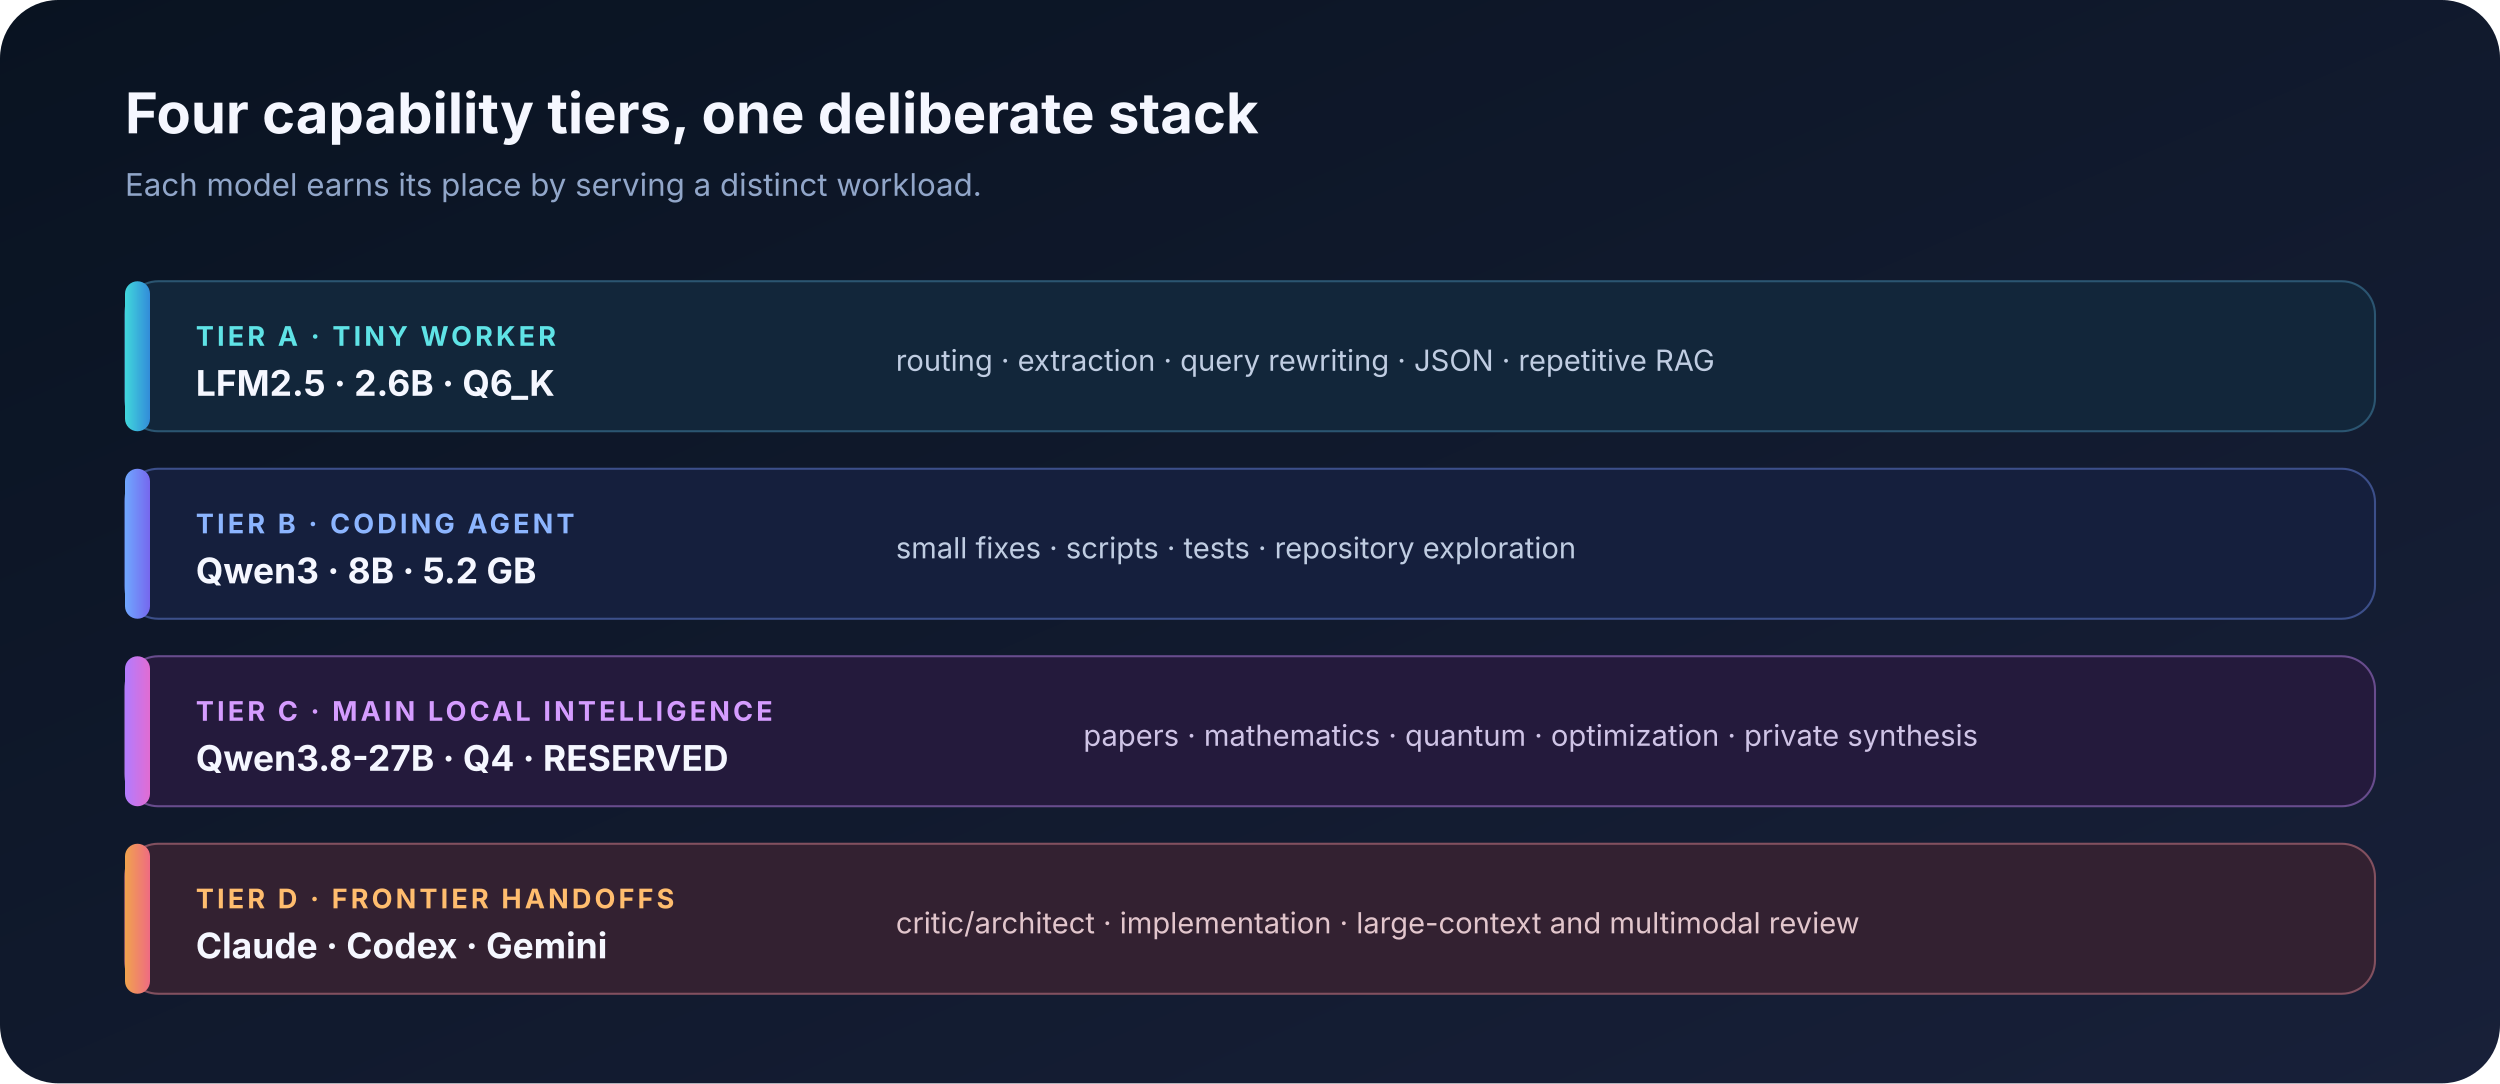
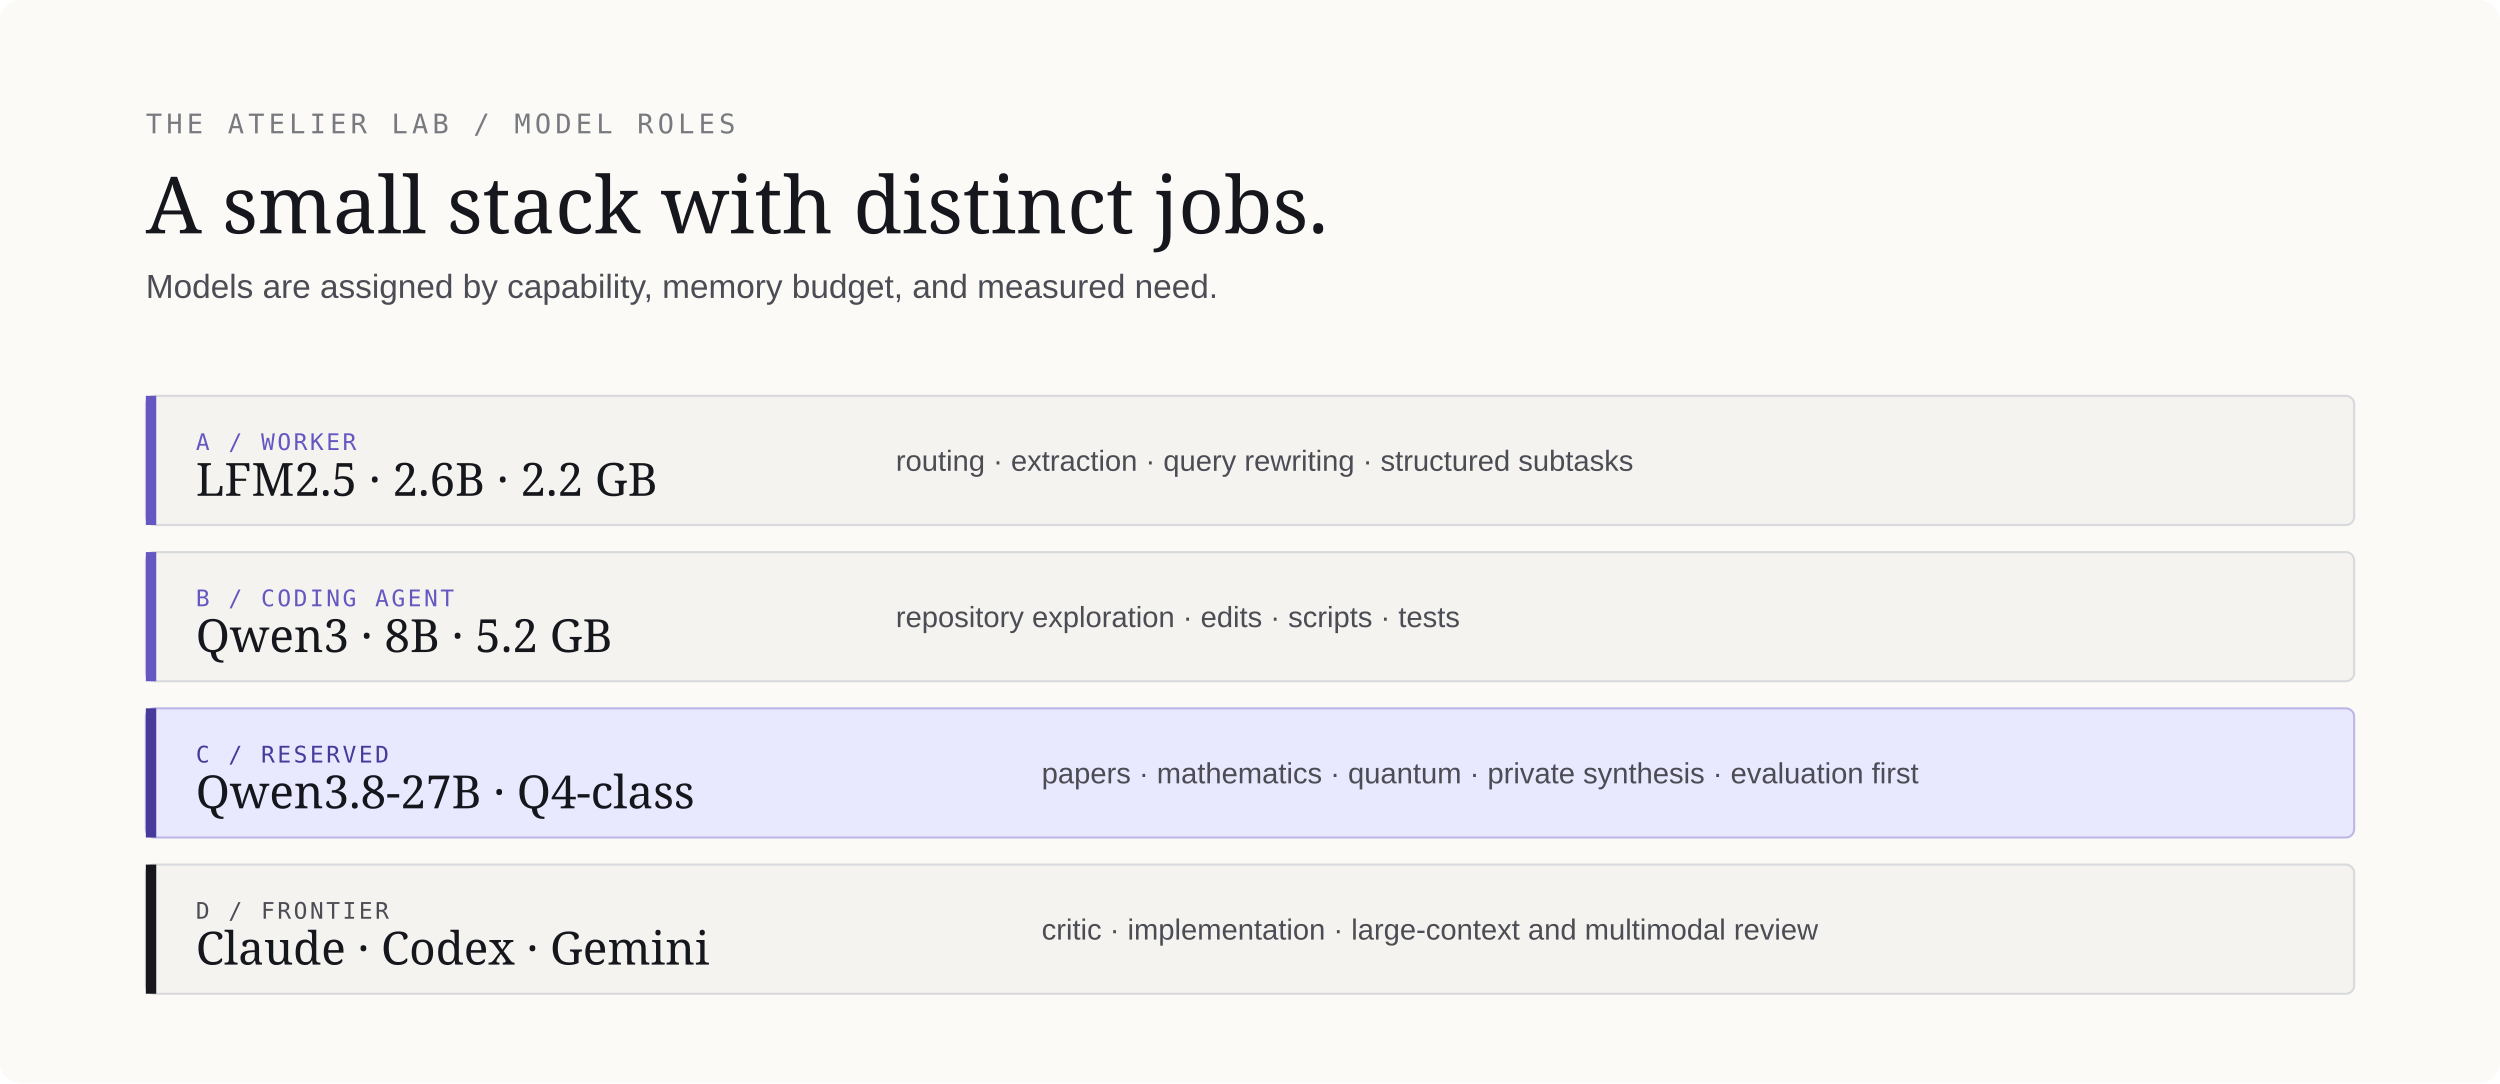
<svg xmlns="http://www.w3.org/2000/svg" width="1200" height="520" viewBox="0 0 1200 520" role="img" aria-labelledby="title desc">
-   <defs>
-     <linearGradient id="bg" x1="0" y1="0" x2="1" y2="1">
-       <stop offset="0" stop-color="#091321" />
-       <stop offset="1" stop-color="#182039" />
-     </linearGradient>
-     <linearGradient id="a" x1="0" y1="0" x2="1" y2="0">
-       <stop offset="0" stop-color="#41d8dc" />
-       <stop offset="1" stop-color="#328bd9" />
-     </linearGradient>
-     <linearGradient id="b" x1="0" y1="0" x2="1" y2="0">
-       <stop offset="0" stop-color="#6fa8ff" />
-       <stop offset="1" stop-color="#7667ee" />
-     </linearGradient>
-     <linearGradient id="c" x1="0" y1="0" x2="1" y2="0">
-       <stop offset="0" stop-color="#b27cff" />
-       <stop offset="1" stop-color="#e16cd2" />
-     </linearGradient>
-     <linearGradient id="d" x1="0" y1="0" x2="1" y2="0">
-       <stop offset="0" stop-color="#f0a34d" />
-       <stop offset="1" stop-color="#ef6b82" />
-     </linearGradient>
-   </defs>
-   <rect width="1200" height="520" rx="28" fill="url(#bg)" />
-   <text x="60" y="64" fill="#f5f7ff" font-family="Inter,Arial,sans-serif" font-size="27" font-weight="700">Four capability tiers, one deliberate stack</text>
-   <text x="60" y="94" fill="#91a6c9" font-family="Inter,Arial,sans-serif" font-size="15">Each model earns its place by serving a distinct workload.</text>
-   <g font-family="Inter,Arial,sans-serif">
-     <rect x="60" y="135" width="1080" height="72" rx="16" fill="#12263a" stroke="#2b5571" />
-     <rect x="60" y="135" width="12" height="72" rx="6" fill="url(#a)" />
-     <text x="94" y="166" fill="#5fe3e6" font-size="13" font-weight="700" letter-spacing="1.5">TIER A · TINY WORKER</text>
-     <text x="94" y="190" fill="#f5f7ff" font-size="17" font-weight="700">LFM2.5 · 2.6B · Q6_K</text>
-     <text x="430" y="178" fill="#c0cde2" font-size="14">routing · extraction · query rewriting · JSON · repetitive RAG</text>
-     <rect x="60" y="225" width="1080" height="72" rx="16" fill="#151f3d" stroke="#3c4f8a" />
-     <rect x="60" y="225" width="12" height="72" rx="6" fill="url(#b)" />
-     <text x="94" y="256" fill="#8cb5ff" font-size="13" font-weight="700" letter-spacing="1.5">TIER B · CODING AGENT</text>
-     <text x="94" y="280" fill="#f5f7ff" font-size="17" font-weight="700">Qwen3 · 8B · 5.2 GB</text>
-     <text x="430" y="268" fill="#c0cde2" font-size="14">small fixes · scripts · tests · repository exploration</text>
-     <rect x="60" y="315" width="1080" height="72" rx="16" fill="#241a3c" stroke="#684c8d" />
-     <rect x="60" y="315" width="12" height="72" rx="6" fill="url(#c)" />
-     <text x="94" y="346" fill="#d59cff" font-size="13" font-weight="700" letter-spacing="1.5">TIER C · MAIN LOCAL INTELLIGENCE</text>
-     <text x="94" y="370" fill="#f5f7ff" font-size="17" font-weight="700">Qwen3.8-27B · Q4 · RESERVED</text>
-     <text x="520" y="358" fill="#cfc4e6" font-size="14">papers · mathematics · quantum · optimization · private synthesis</text>
-     <rect x="60" y="405" width="1080" height="72" rx="16" fill="#332131" stroke="#82505f" />
-     <rect x="60" y="405" width="12" height="72" rx="6" fill="url(#d)" />
-     <text x="94" y="436" fill="#ffbd6e" font-size="13" font-weight="700" letter-spacing="1.5">TIER D · FRONTIER HANDOFFS</text>
-     <text x="94" y="460" fill="#f5f7ff" font-size="17" font-weight="700">Claude · Codex · Gemini</text>
-     <text x="430" y="448" fill="#e2c6cc" font-size="14">critic/architect · implementation · large-context and multimodal review</text>
+   <rect width="1200" height="520" rx="10" fill="#fbfaf7" />
+   <text x="70" y="64" fill="#797a80" font-family="IBM Plex Mono, SFMono-Regular, monospace" font-size="13" letter-spacing="2">THE ATELIER LAB  /  MODEL ROLES</text>
+   <text x="70" y="112" fill="#16171d" font-family="Newsreader, Georgia, serif" font-size="38">A small stack with distinct jobs.</text>
+   <text x="70" y="143" fill="#4c4c54" font-family="IBM Plex Sans, Arial, sans-serif" font-size="16">Models are assigned by capability, memory budget, and measured need.</text>
+   <g font-family="IBM Plex Sans, Arial, sans-serif">
+     <rect x="70" y="190" width="1060" height="62" rx="4" fill="#f4f3f0" stroke="#d8d9dd" />
+     <rect x="70" y="190" width="5" height="62" fill="#6457c1" />
+     <text x="94" y="216" fill="#6457c1" font-family="IBM Plex Mono, SFMono-Regular, monospace" font-size="11" letter-spacing="1.2">A  /  WORKER</text>
+     <text x="94" y="238" fill="#16171d" font-family="Newsreader, Georgia, serif" font-size="22">LFM2.5 · 2.6B · 2.2 GB</text>
+     <text x="430" y="226" fill="#4c4c54" font-size="14">routing · extraction · query rewriting · structured subtasks</text>
+     <rect x="70" y="265" width="1060" height="62" rx="4" fill="#f4f3f0" stroke="#d8d9dd" />
+     <rect x="70" y="265" width="5" height="62" fill="#6457c1" />
+     <text x="94" y="291" fill="#6457c1" font-family="IBM Plex Mono, SFMono-Regular, monospace" font-size="11" letter-spacing="1.2">B  /  CODING AGENT</text>
+     <text x="94" y="313" fill="#16171d" font-family="Newsreader, Georgia, serif" font-size="22">Qwen3 · 8B · 5.2 GB</text>
+     <text x="430" y="301" fill="#4c4c54" font-size="14">repository exploration · edits · scripts · tests</text>
+     <rect x="70" y="340" width="1060" height="62" rx="4" fill="#e8e8ff" stroke="#bcb7e4" />
+     <rect x="70" y="340" width="5" height="62" fill="#483a9a" />
+     <text x="94" y="366" fill="#483a9a" font-family="IBM Plex Mono, SFMono-Regular, monospace" font-size="11" letter-spacing="1.2">C  /  RESERVED</text>
+     <text x="94" y="388" fill="#16171d" font-family="Newsreader, Georgia, serif" font-size="22">Qwen3.8-27B · Q4-class</text>
+     <text x="500" y="376" fill="#4c4c54" font-size="14">papers · mathematics · quantum · private synthesis · evaluation first</text>
+     <rect x="70" y="415" width="1060" height="62" rx="4" fill="#f4f3f0" stroke="#d8d9dd" />
+     <rect x="70" y="415" width="5" height="62" fill="#16171d" />
+     <text x="94" y="441" fill="#4c4c54" font-family="IBM Plex Mono, SFMono-Regular, monospace" font-size="11" letter-spacing="1.2">D  /  FRONTIER</text>
+     <text x="94" y="463" fill="#16171d" font-family="Newsreader, Georgia, serif" font-size="22">Claude · Codex · Gemini</text>
+     <text x="500" y="451" fill="#4c4c54" font-size="14">critic · implementation · large-context and multimodal review</text>
  </g>
</svg>
